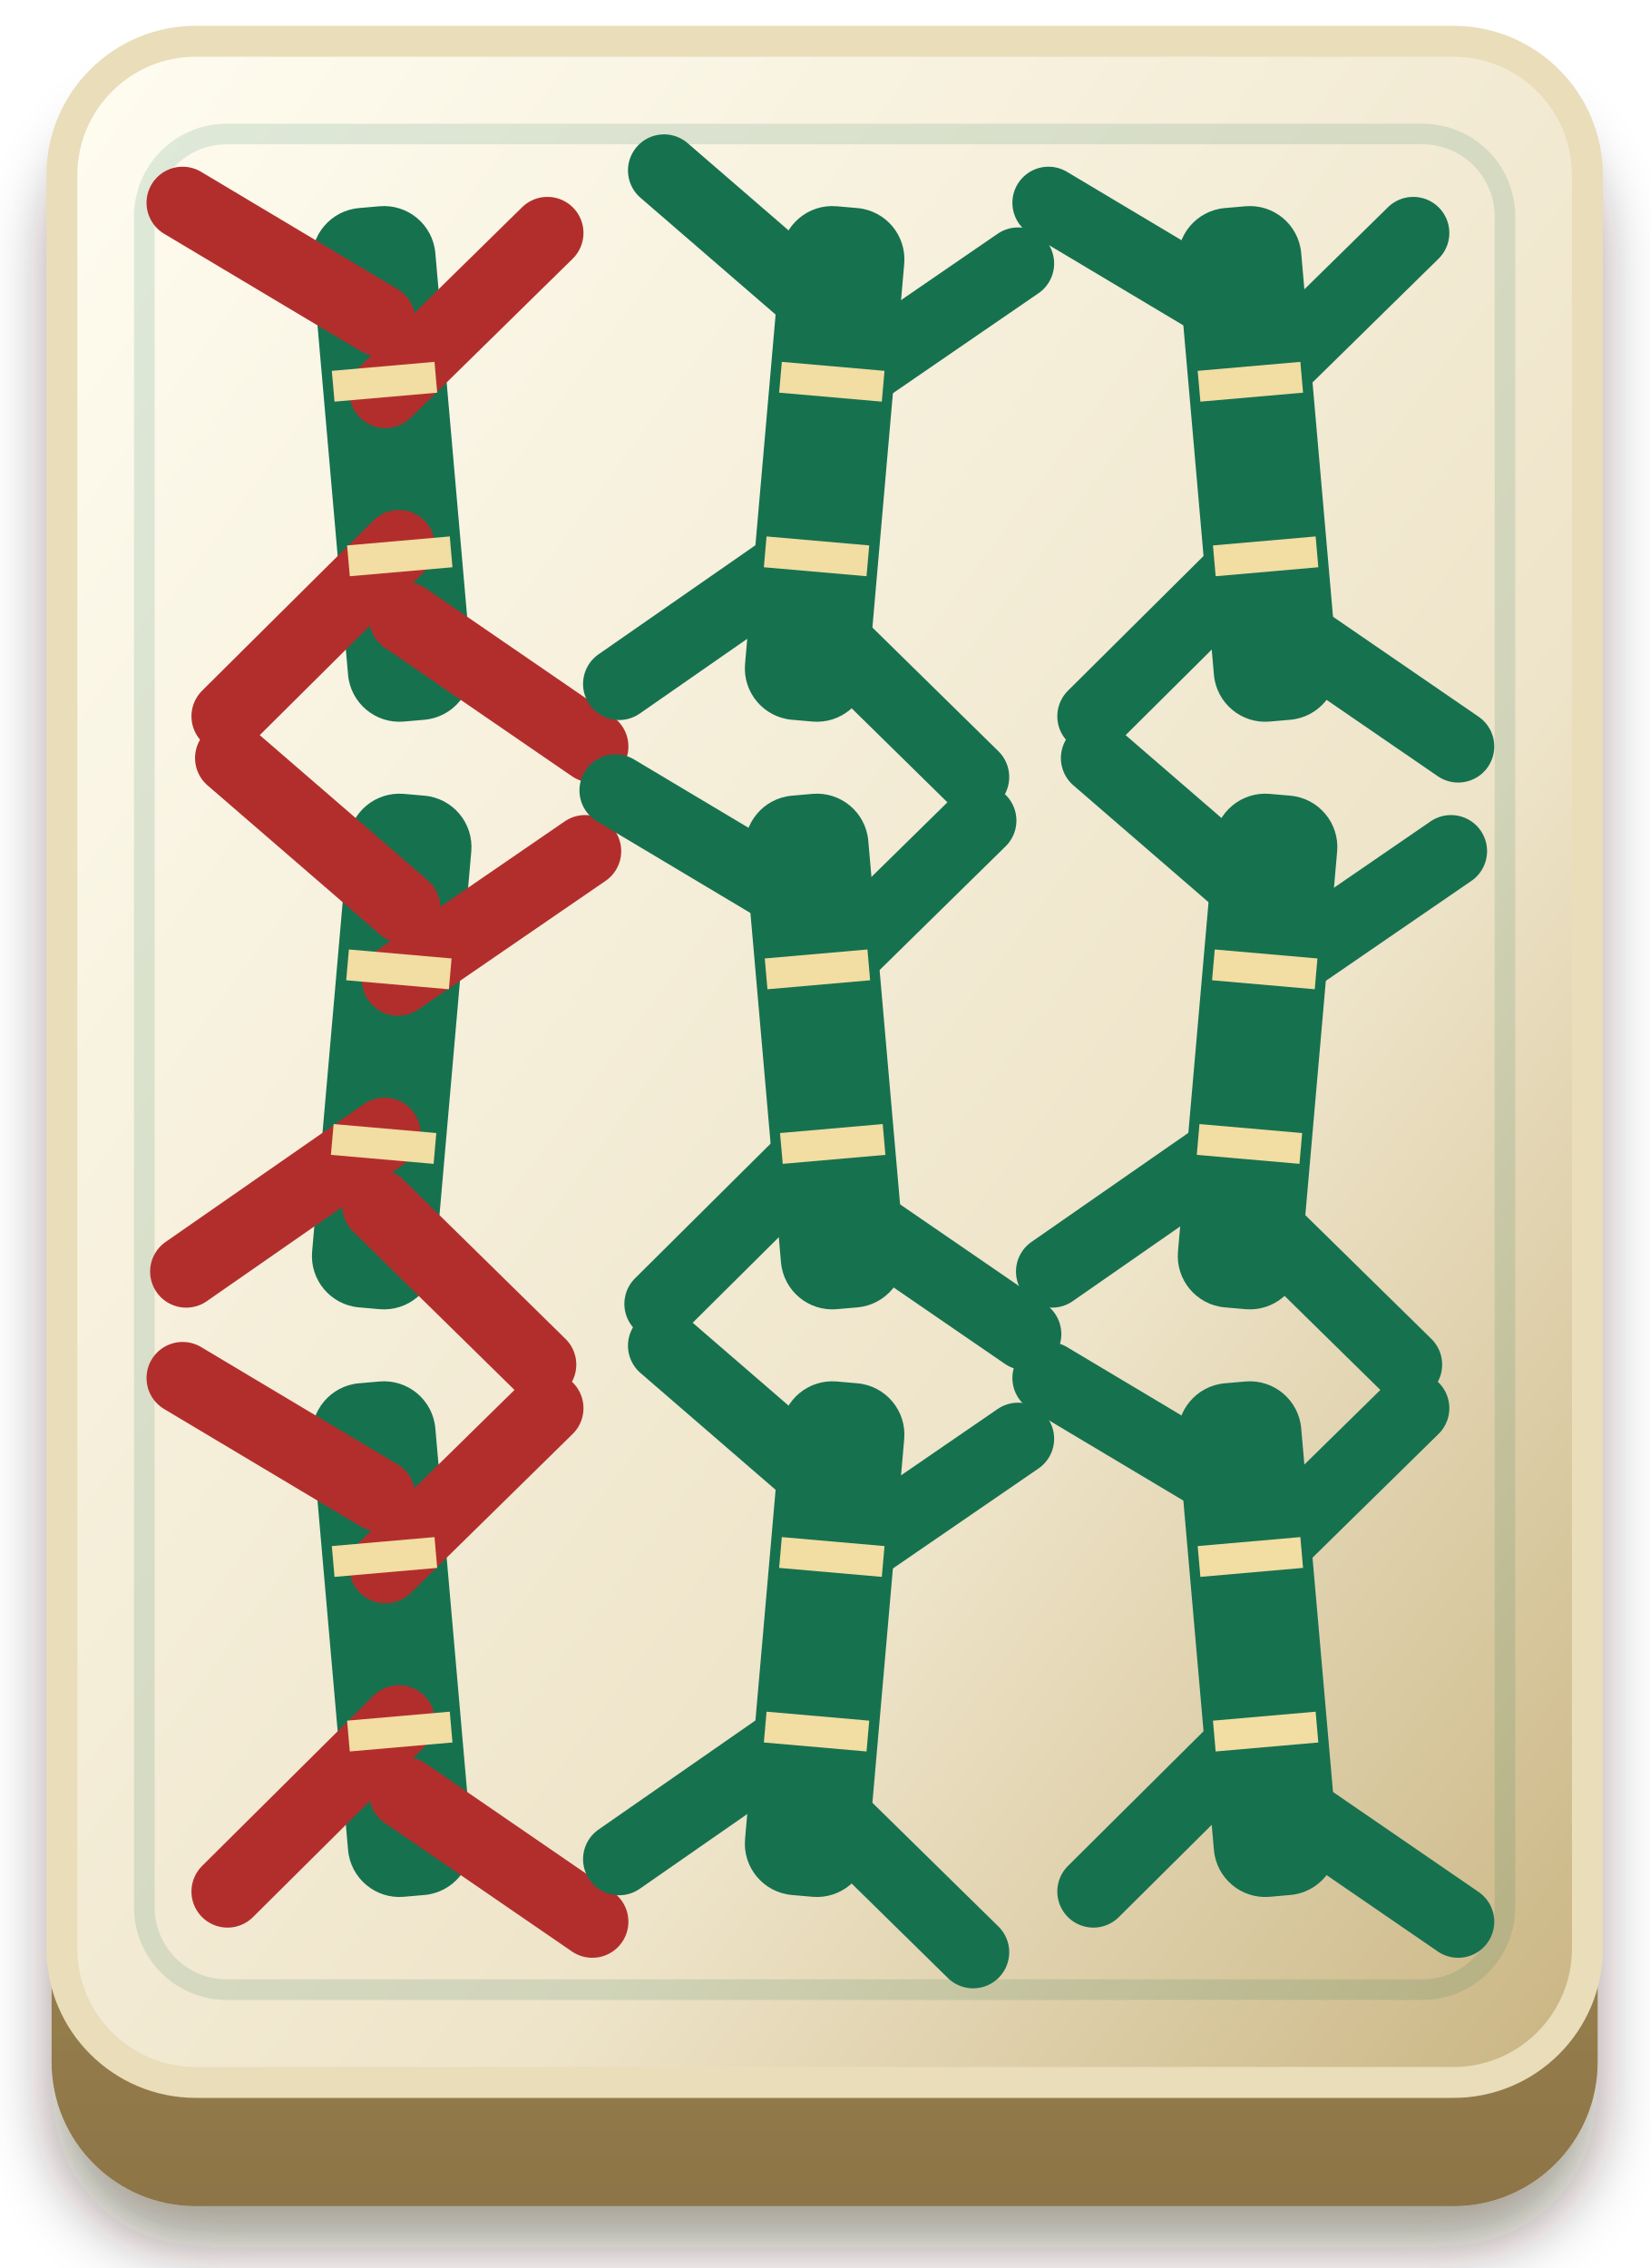
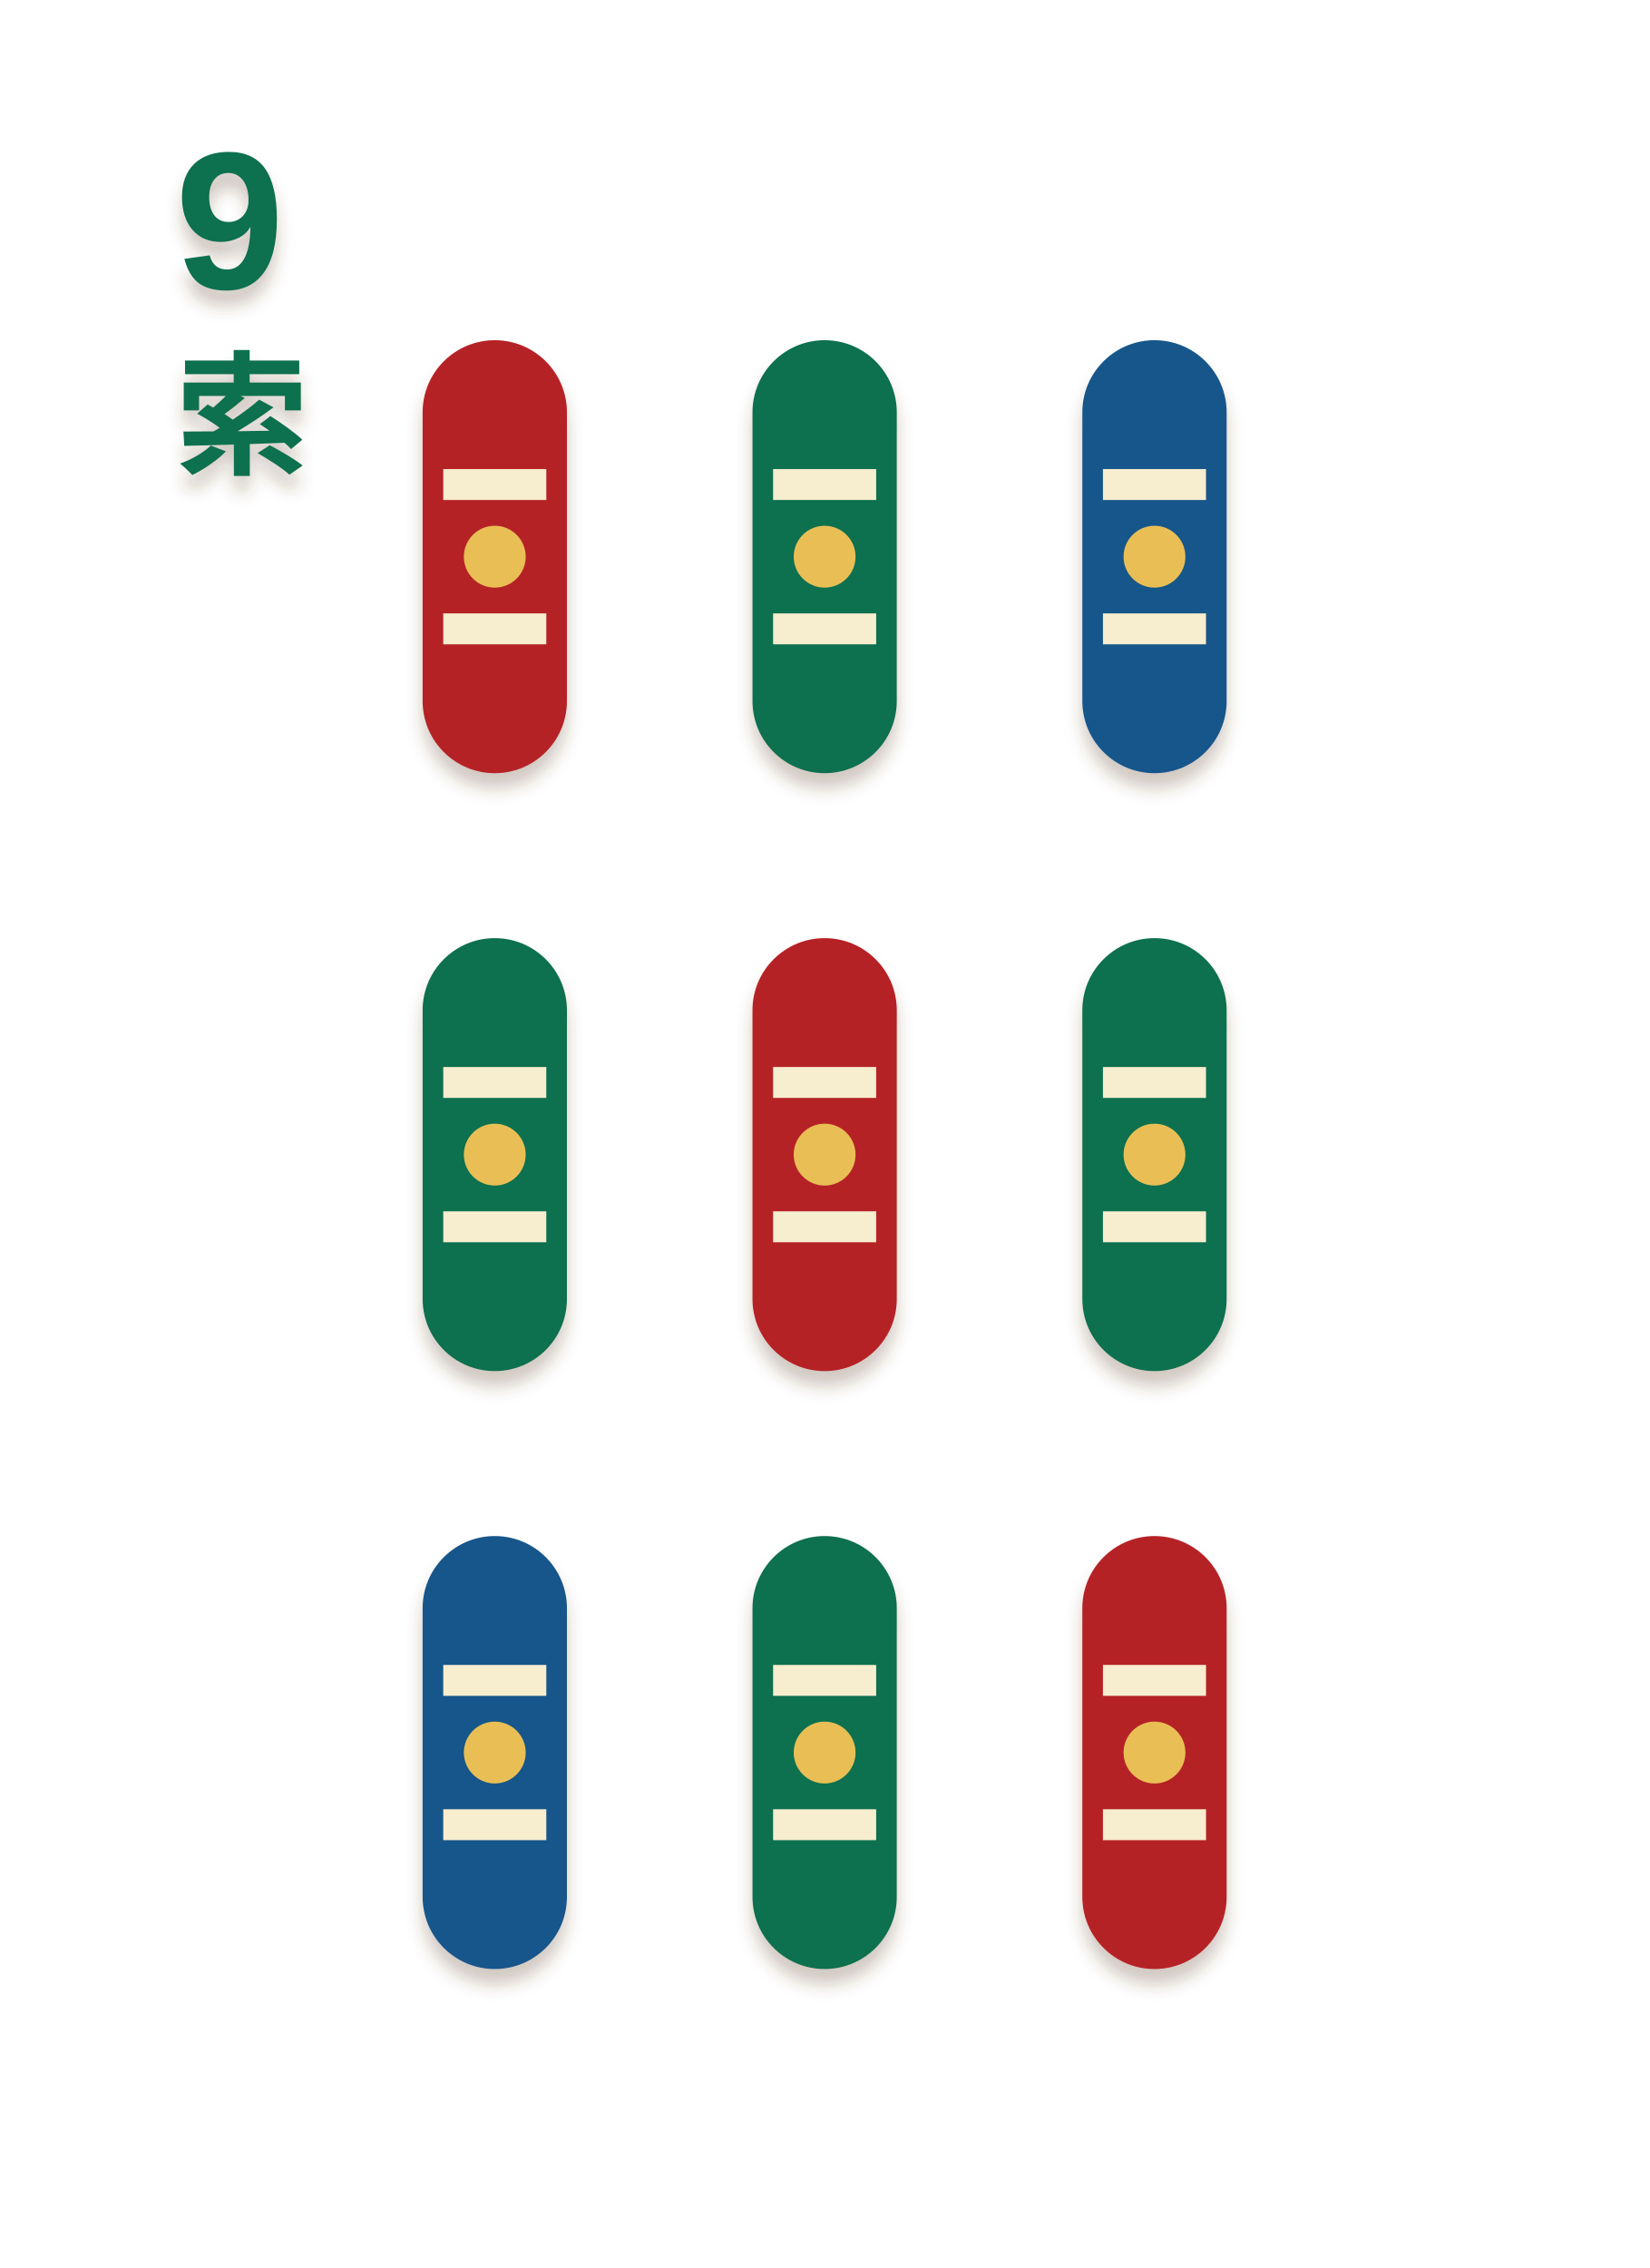
<svg xmlns="http://www.w3.org/2000/svg" viewBox="0 0 160 220">
  <defs>
-     <linearGradient id="ivory" x1="0" y1="0" x2="1" y2="1">
-       <stop stop-color="#fffdf1" />
-       <stop offset=".65" stop-color="#eee4c9" />
-       <stop offset="1" stop-color="#c9b481" />
-     </linearGradient>
-     <linearGradient id="edge" x1="0" y1="0" x2="0" y2="1">
-       <stop stop-color="#d8c797" />
-       <stop offset="1" stop-color="#8e7546" />
-     </linearGradient>
-     <filter id="shadow">
-       <feDropShadow dx="0" dy="4" stdDeviation="3" flood-color="#24170b" flood-opacity=".42" />
+     <filter id="soft">
+       <feDropShadow dx="0" dy="1.5" stdDeviation=".8" flood-color="#5b3b1c" flood-opacity=".28" />
    </filter>
  </defs>
-   <rect x="5" y="6" width="150" height="208" rx="14" fill="url(#edge)" filter="url(#shadow)" />
-   <rect x="6" y="4" width="148" height="198" rx="13" fill="url(#ivory)" stroke="#e9ddba" stroke-width="3" />
-   <rect x="14" y="13" width="132" height="180" rx="8" fill="none" stroke="#16714f" stroke-opacity=".13" stroke-width="2" />
-   <g transform="translate(38 45) rotate(-5)">
-     <rect x="-6" y="-25" width="12" height="50" rx="5" fill="#16714f" />
-     <path d="M0-14L-18-27M0-7L17-21M0 8L-18 23M0 15L17 29" stroke="#b22e2c" stroke-width="7" stroke-linecap="round" />
-     <path d="M-5-8H5M-5 9H5" stroke="#f2dda2" stroke-width="3" />
-   </g>
-   <g transform="translate(80 45) rotate(5)">
-     <rect x="-6" y="-25" width="12" height="50" rx="5" fill="#16714f" />
-     <path d="M0-14L-18-27M0-7L17-21M0 8L-18 23M0 15L17 29" stroke="#16714f" stroke-width="7" stroke-linecap="round" />
-     <path d="M-5-8H5M-5 9H5" stroke="#f2dda2" stroke-width="3" />
-   </g>
-   <g transform="translate(122 45) rotate(-5)">
-     <rect x="-6" y="-25" width="12" height="50" rx="5" fill="#16714f" />
-     <path d="M0-14L-18-27M0-7L17-21M0 8L-18 23M0 15L17 29" stroke="#16714f" stroke-width="7" stroke-linecap="round" />
-     <path d="M-5-8H5M-5 9H5" stroke="#f2dda2" stroke-width="3" />
-   </g>
-   <g transform="translate(38 102) rotate(5)">
-     <rect x="-6" y="-25" width="12" height="50" rx="5" fill="#16714f" />
-     <path d="M0-14L-18-27M0-7L17-21M0 8L-18 23M0 15L17 29" stroke="#b22e2c" stroke-width="7" stroke-linecap="round" />
-     <path d="M-5-8H5M-5 9H5" stroke="#f2dda2" stroke-width="3" />
-   </g>
-   <g transform="translate(80 102) rotate(-5)">
-     <rect x="-6" y="-25" width="12" height="50" rx="5" fill="#16714f" />
-     <path d="M0-14L-18-27M0-7L17-21M0 8L-18 23M0 15L17 29" stroke="#16714f" stroke-width="7" stroke-linecap="round" />
-     <path d="M-5-8H5M-5 9H5" stroke="#f2dda2" stroke-width="3" />
-   </g>
-   <g transform="translate(122 102) rotate(5)">
-     <rect x="-6" y="-25" width="12" height="50" rx="5" fill="#16714f" />
-     <path d="M0-14L-18-27M0-7L17-21M0 8L-18 23M0 15L17 29" stroke="#16714f" stroke-width="7" stroke-linecap="round" />
-     <path d="M-5-8H5M-5 9H5" stroke="#f2dda2" stroke-width="3" />
-   </g>
-   <g transform="translate(38 159) rotate(-5)">
-     <rect x="-6" y="-25" width="12" height="50" rx="5" fill="#16714f" />
-     <path d="M0-14L-18-27M0-7L17-21M0 8L-18 23M0 15L17 29" stroke="#b22e2c" stroke-width="7" stroke-linecap="round" />
-     <path d="M-5-8H5M-5 9H5" stroke="#f2dda2" stroke-width="3" />
-   </g>
-   <g transform="translate(80 159) rotate(5)">
-     <rect x="-6" y="-25" width="12" height="50" rx="5" fill="#16714f" />
-     <path d="M0-14L-18-27M0-7L17-21M0 8L-18 23M0 15L17 29" stroke="#16714f" stroke-width="7" stroke-linecap="round" />
-     <path d="M-5-8H5M-5 9H5" stroke="#f2dda2" stroke-width="3" />
-   </g>
-   <g transform="translate(122 159) rotate(-5)">
-     <rect x="-6" y="-25" width="12" height="50" rx="5" fill="#16714f" />
-     <path d="M0-14L-18-27M0-7L17-21M0 8L-18 23M0 15L17 29" stroke="#16714f" stroke-width="7" stroke-linecap="round" />
-     <path d="M-5-8H5M-5 9H5" stroke="#f2dda2" stroke-width="3" />
+   <g filter="url(#soft)">
+     <g font-family="Arial,Noto Sans TC,sans-serif" font-weight="800" fill="#08704f">
+       <text x="17" y="28" font-size="19">9</text>
+       <text x="17" y="45" font-size="13">索</text>
+     </g>
+     <g transform="translate(48 54) scale(1)">
+       <rect x="-7" y="-21" width="14" height="42" rx="7" fill="#b52227" />
+       <path d="M-5-7H5M-5 7H5" stroke="#f7edcf" stroke-width="3" />
+       <circle r="3" fill="#e9bf55" />
+     </g>
+     <g transform="translate(80 54) scale(1)">
+       <rect x="-7" y="-21" width="14" height="42" rx="7" fill="#08704f" />
+       <path d="M-5-7H5M-5 7H5" stroke="#f7edcf" stroke-width="3" />
+       <circle r="3" fill="#e9bf55" />
+     </g>
+     <g transform="translate(112 54) scale(1)">
+       <rect x="-7" y="-21" width="14" height="42" rx="7" fill="#15568a" />
+       <path d="M-5-7H5M-5 7H5" stroke="#f7edcf" stroke-width="3" />
+       <circle r="3" fill="#e9bf55" />
+     </g>
+     <g transform="translate(48 112) scale(1)">
+       <rect x="-7" y="-21" width="14" height="42" rx="7" fill="#08704f" />
+       <path d="M-5-7H5M-5 7H5" stroke="#f7edcf" stroke-width="3" />
+       <circle r="3" fill="#e9bf55" />
+     </g>
+     <g transform="translate(80 112) scale(1)">
+       <rect x="-7" y="-21" width="14" height="42" rx="7" fill="#b52227" />
+       <path d="M-5-7H5M-5 7H5" stroke="#f7edcf" stroke-width="3" />
+       <circle r="3" fill="#e9bf55" />
+     </g>
+     <g transform="translate(112 112) scale(1)">
+       <rect x="-7" y="-21" width="14" height="42" rx="7" fill="#08704f" />
+       <path d="M-5-7H5M-5 7H5" stroke="#f7edcf" stroke-width="3" />
+       <circle r="3" fill="#e9bf55" />
+     </g>
+     <g transform="translate(48 170) scale(1)">
+       <rect x="-7" y="-21" width="14" height="42" rx="7" fill="#15568a" />
+       <path d="M-5-7H5M-5 7H5" stroke="#f7edcf" stroke-width="3" />
+       <circle r="3" fill="#e9bf55" />
+     </g>
+     <g transform="translate(80 170) scale(1)">
+       <rect x="-7" y="-21" width="14" height="42" rx="7" fill="#08704f" />
+       <path d="M-5-7H5M-5 7H5" stroke="#f7edcf" stroke-width="3" />
+       <circle r="3" fill="#e9bf55" />
+     </g>
+     <g transform="translate(112 170) scale(1)">
+       <rect x="-7" y="-21" width="14" height="42" rx="7" fill="#b52227" />
+       <path d="M-5-7H5M-5 7H5" stroke="#f7edcf" stroke-width="3" />
+       <circle r="3" fill="#e9bf55" />
+     </g>
  </g>
</svg>
